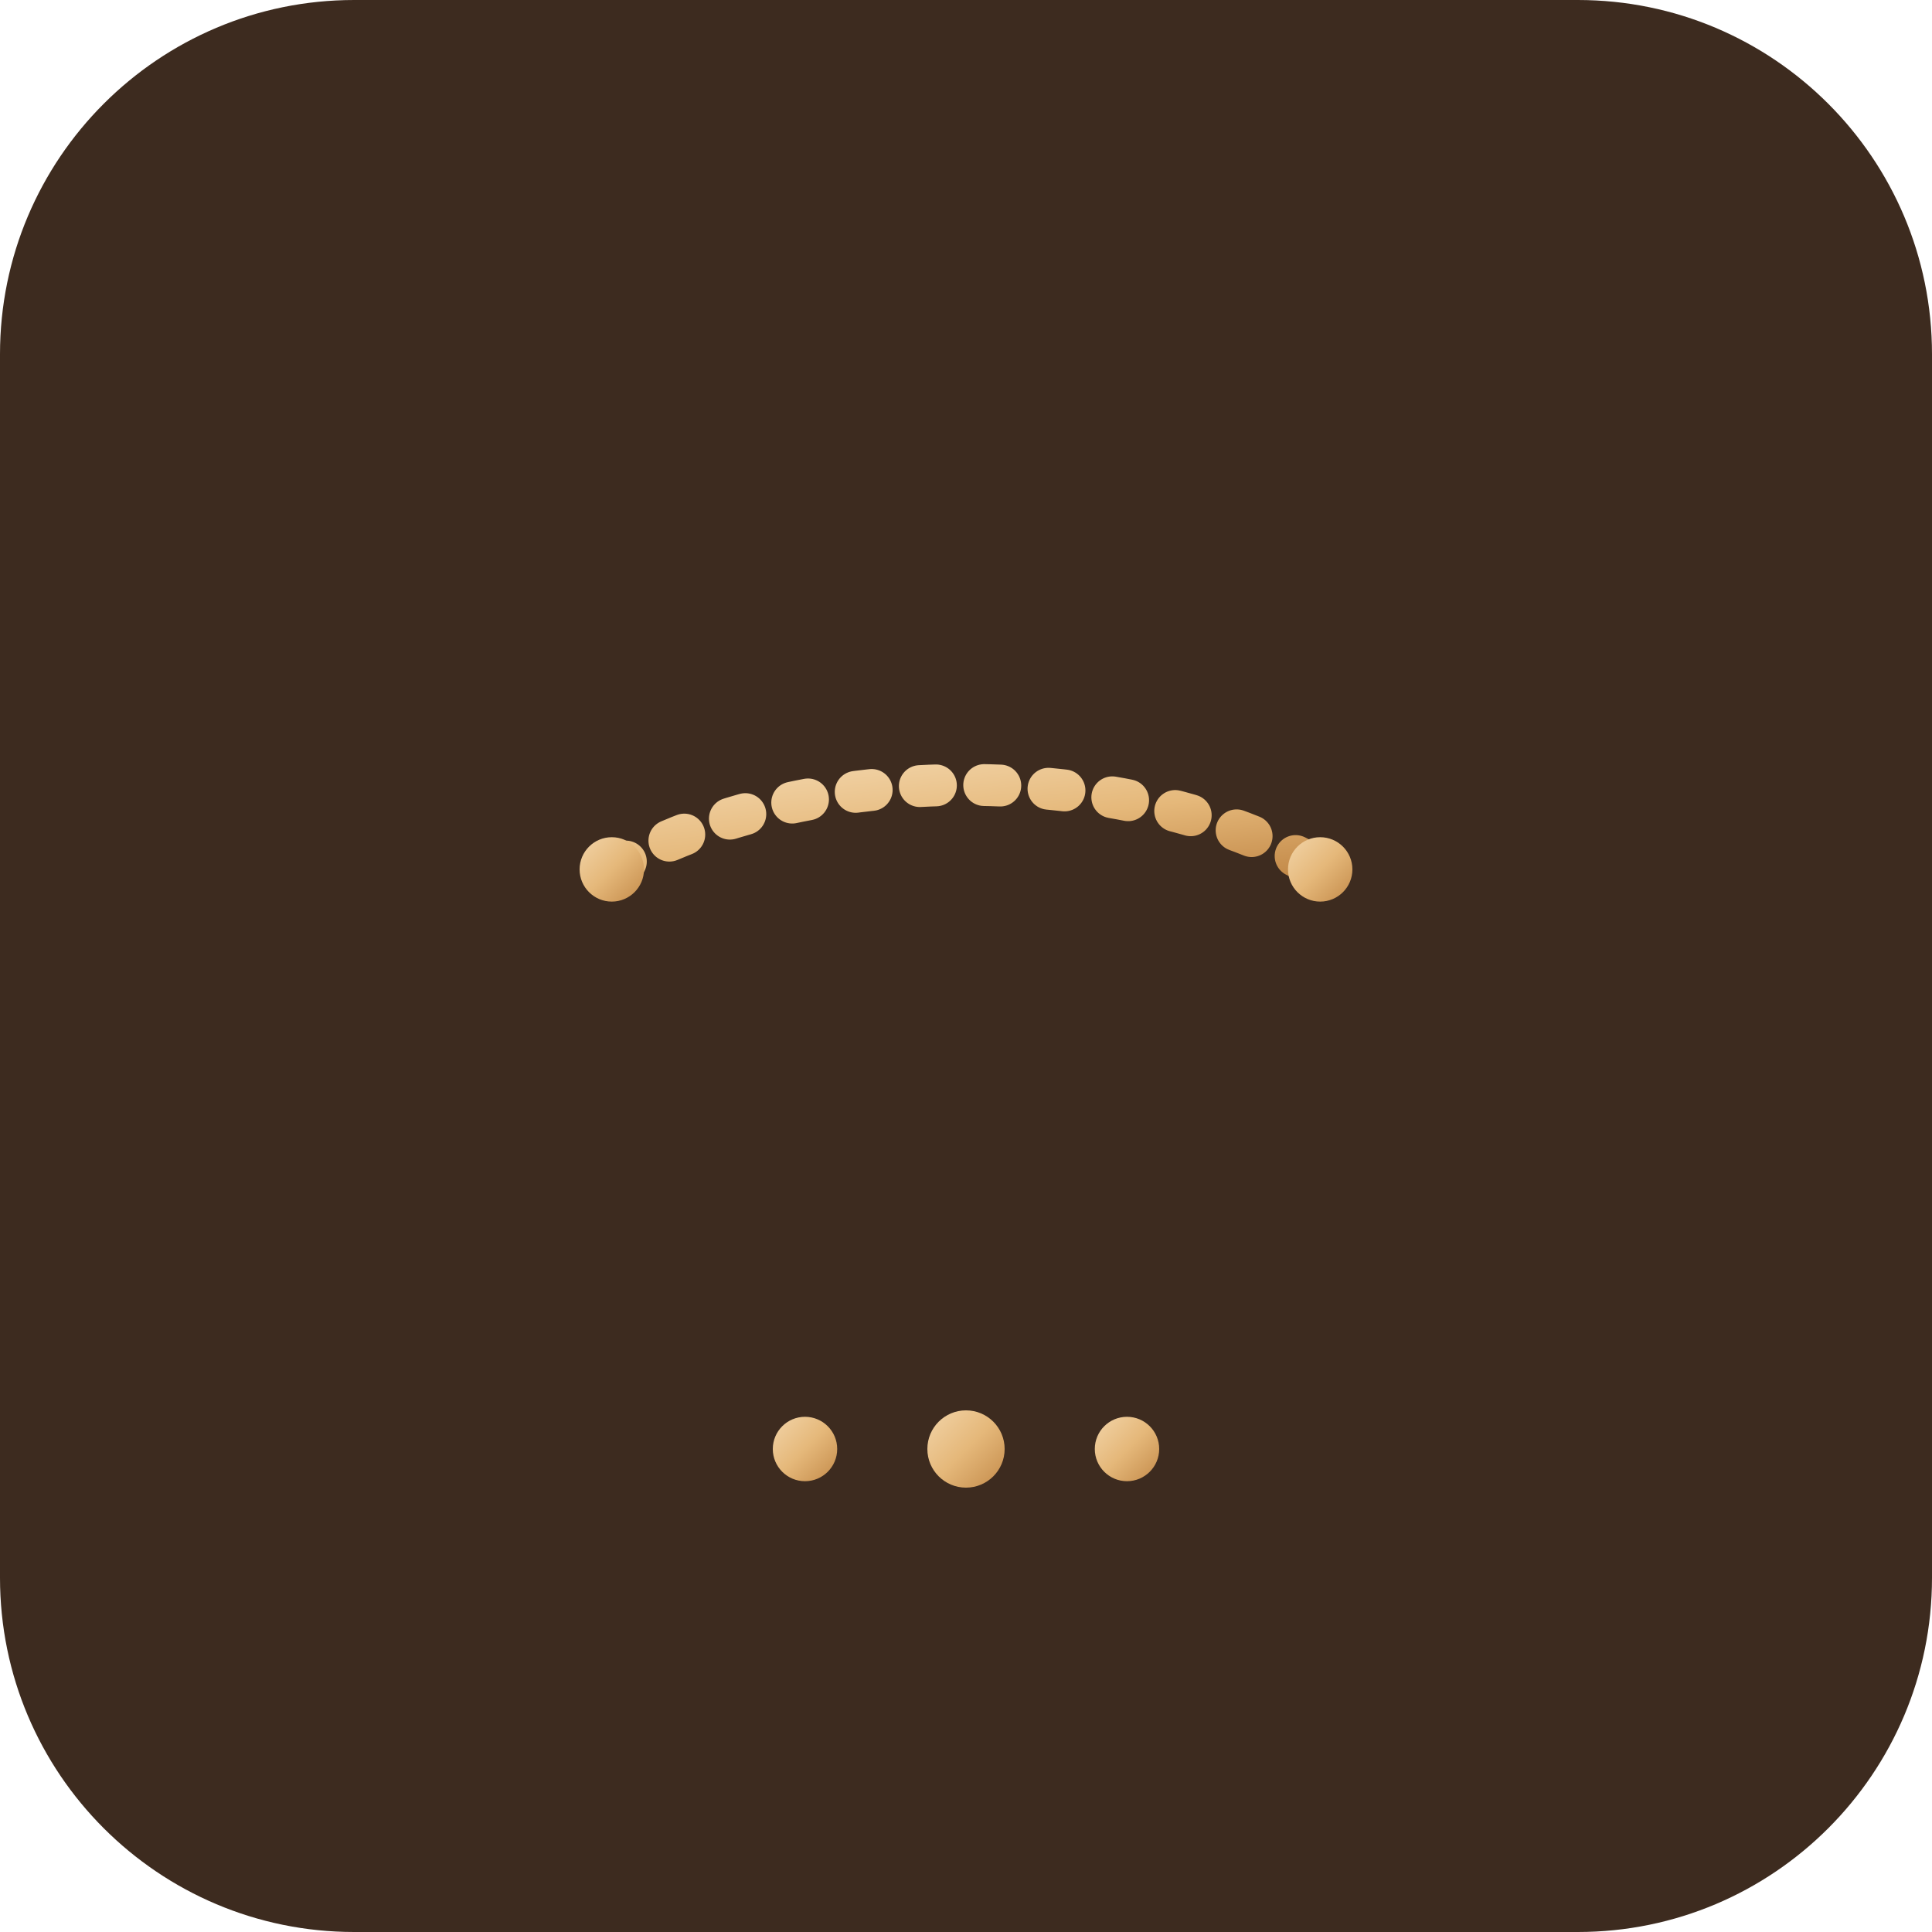
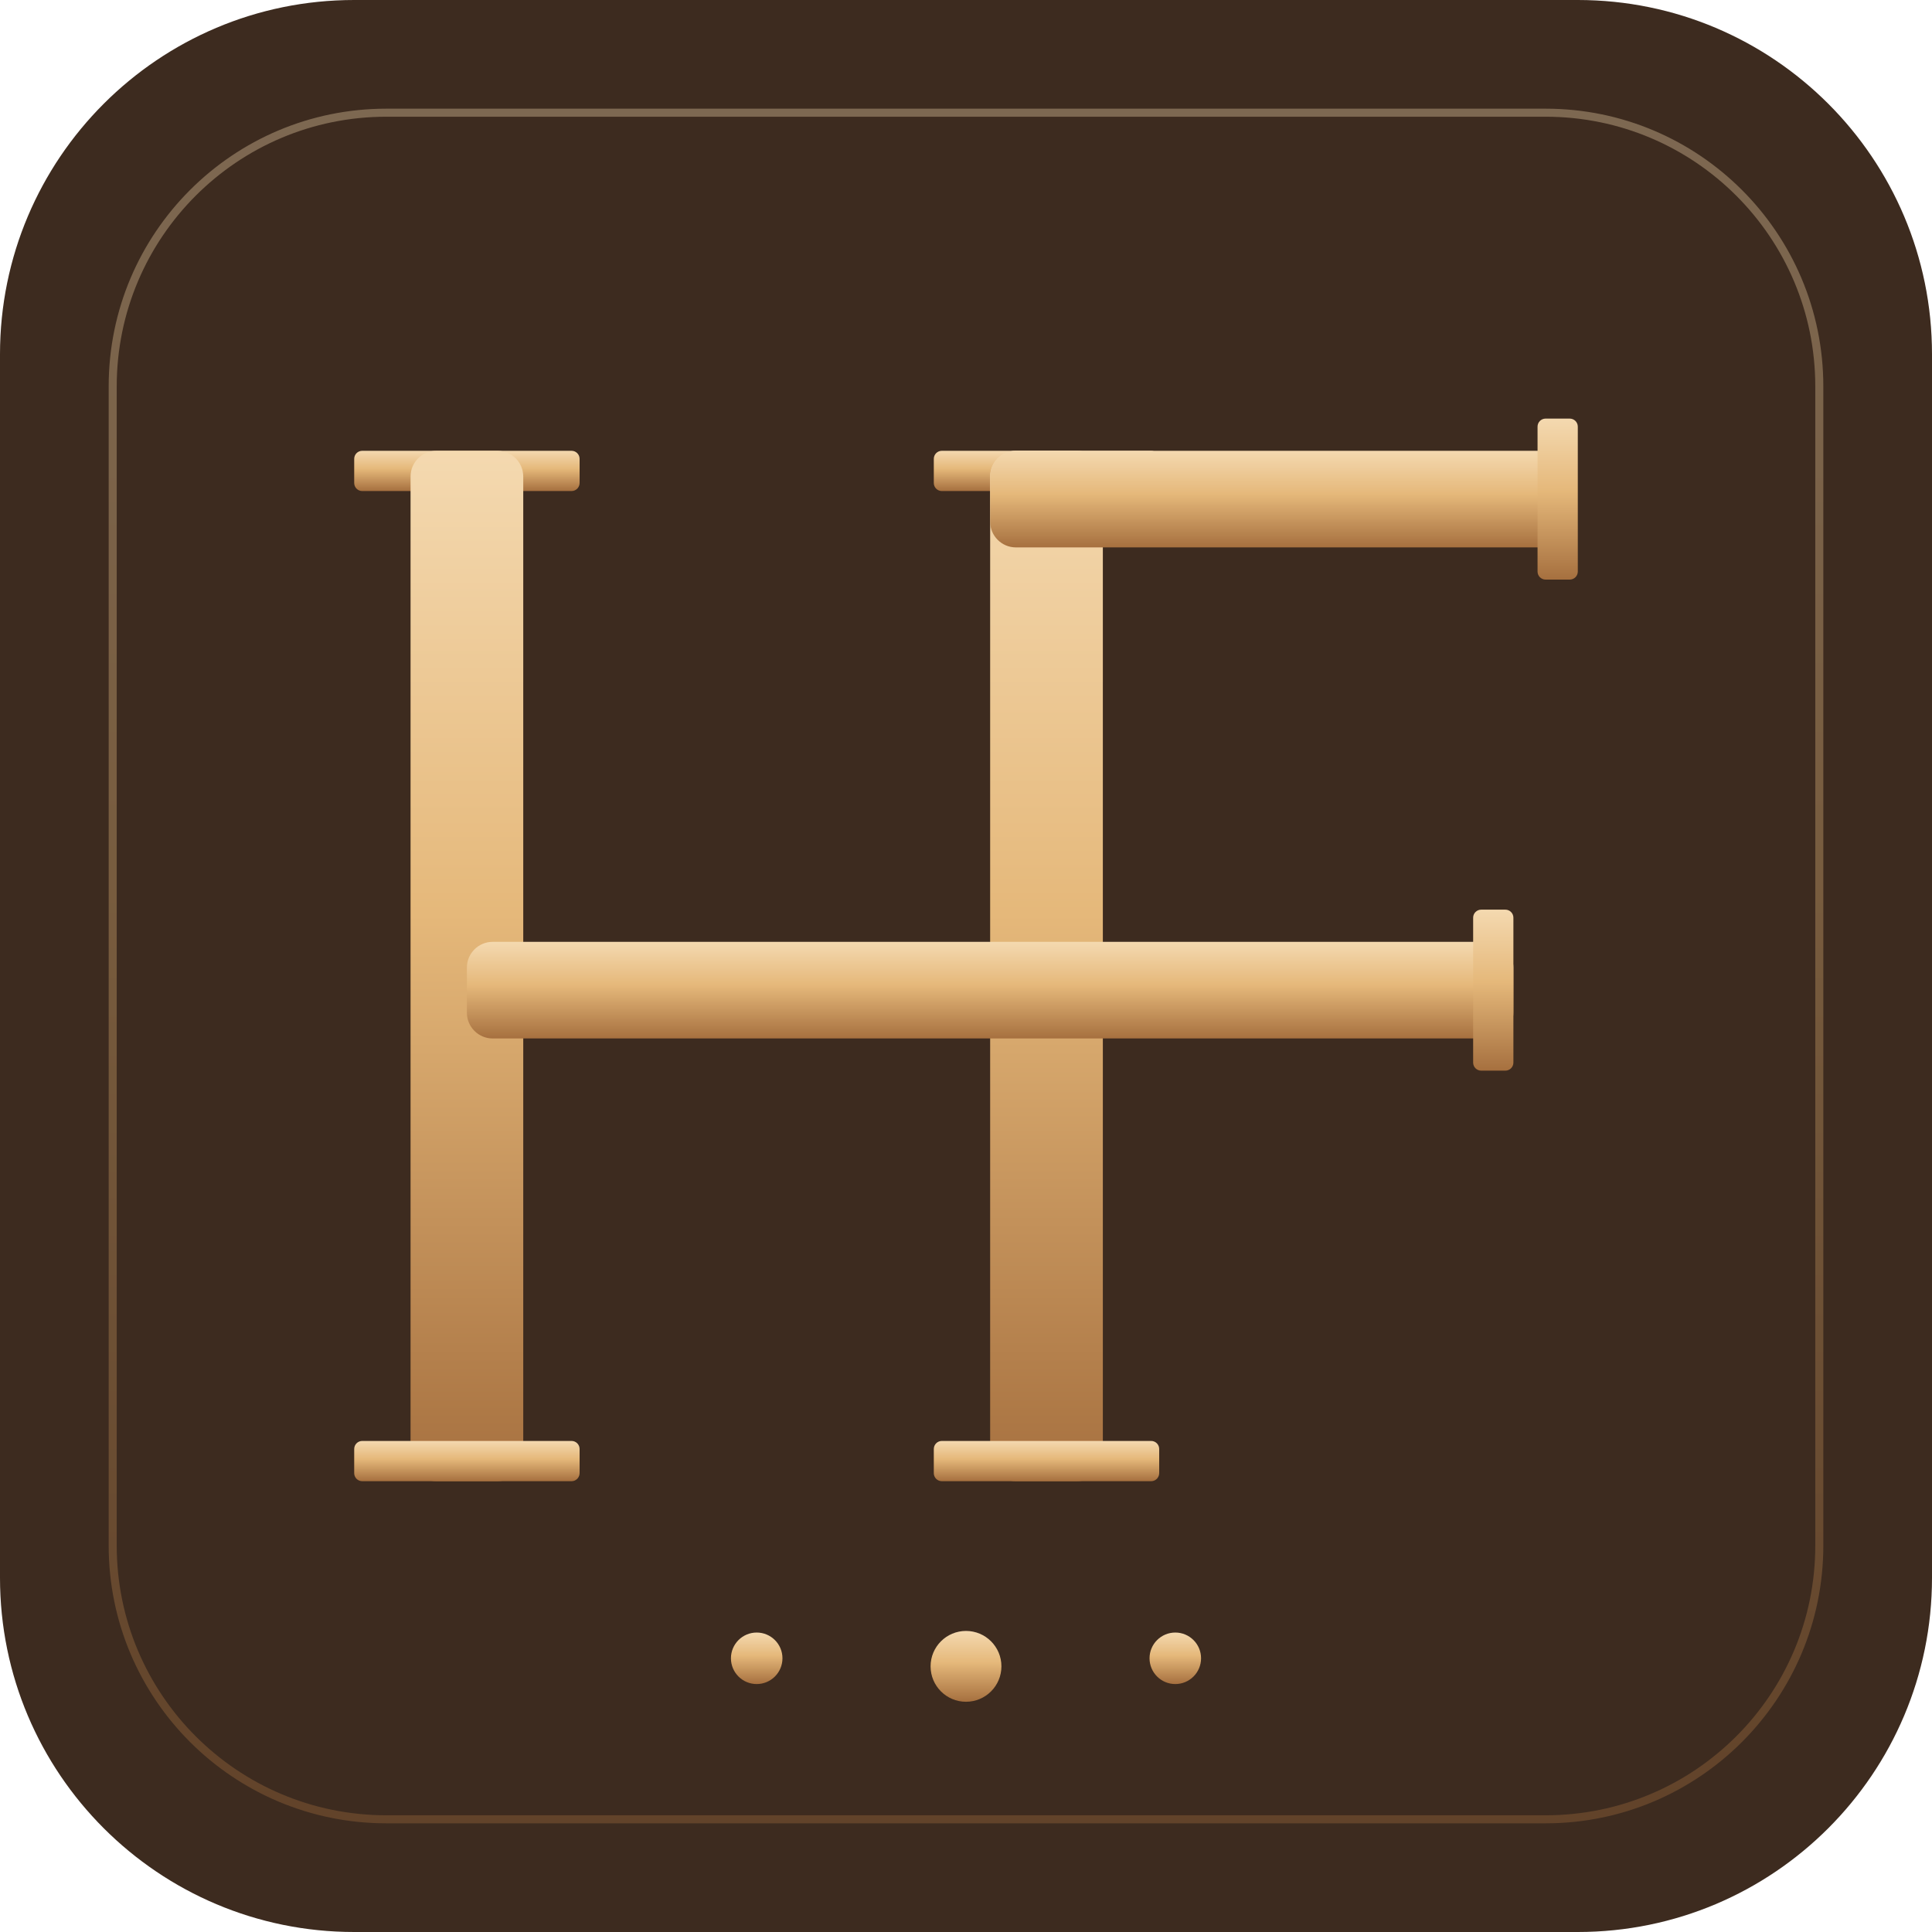
<svg xmlns="http://www.w3.org/2000/svg" viewBox="0 0 120 120">
  <defs>
-     <linearGradient id="g" x1="0" y1="0" x2="1" y2="1">
-       <stop offset="0%" stop-color="#F2D4A8" />
-       <stop offset="50%" stop-color="#E5B87A" />
-       <stop offset="100%" stop-color="#C48B4A" />
+     <linearGradient id="g" x1="0" y1="0" x2="0" y2="1">
+       <stop offset="0%" stop-color="#F4D9B0" />
+       <stop offset="45%" stop-color="#E5B87A" />
+       <stop offset="100%" stop-color="#A6703F" />
    </linearGradient>
  </defs>
  <rect width="120" height="120" rx="22" fill="#3D2B1F" />
-   <g stroke="url(#g)" stroke-linecap="round" stroke-linejoin="round" fill="none">
-     <line x1="38" y1="26" x2="38" y2="78" stroke-width="5.5" />
-     <line x1="82" y1="26" x2="82" y2="78" stroke-width="5.5" />
-     <path d="M 38 54 C 50 47, 70 47, 82 54" stroke-width="2.6" stroke-dasharray="1 3" />
-     <circle cx="38" cy="54" r="2" fill="url(#g)" stroke="none" />
-     <circle cx="82" cy="54" r="2" fill="url(#g)" stroke="none" />
+   <rect x="7" y="7" width="106" height="106" rx="17" fill="none" stroke="url(#g)" stroke-width="0.5" opacity="0.35" />
+   <g fill="url(#g)">
+     <rect x="22" y="28" width="14" height="2.5" rx="0.5" />
+     <rect x="25.5" y="28" width="7" height="64" rx="1.6" />
+     <rect x="22" y="89.5" width="14" height="2.5" rx="0.5" />
+     <rect x="58" y="28" width="14" height="2.5" rx="0.5" />
+     <rect x="61.5" y="28" width="7" height="64" rx="1.6" />
+     <rect x="58" y="89.5" width="14" height="2.5" rx="0.5" />
+     <rect x="29" y="58.5" width="65" height="6" rx="1.6" />
+     <rect x="61.5" y="28" width="36" height="6" rx="1.6" />
+     <rect x="95.5" y="26" width="2.5" height="10" rx="0.5" />
+     <rect x="91.5" y="56.5" width="2.5" height="10" rx="0.5" />
  </g>
  <g fill="url(#g)">
-     <circle cx="50" cy="90" r="2" />
-     <circle cx="60" cy="90" r="2.4" />
-     <circle cx="70" cy="90" r="2" />
+     <circle cx="47" cy="103" r="1.6" />
+     <circle cx="60" cy="103.5" r="2.2" />
+     <circle cx="73" cy="103" r="1.6" />
  </g>
-   <line x1="42" y1="102" x2="78" y2="102" stroke="url(#g)" stroke-width="0.8" opacity="0.5" />
</svg>
